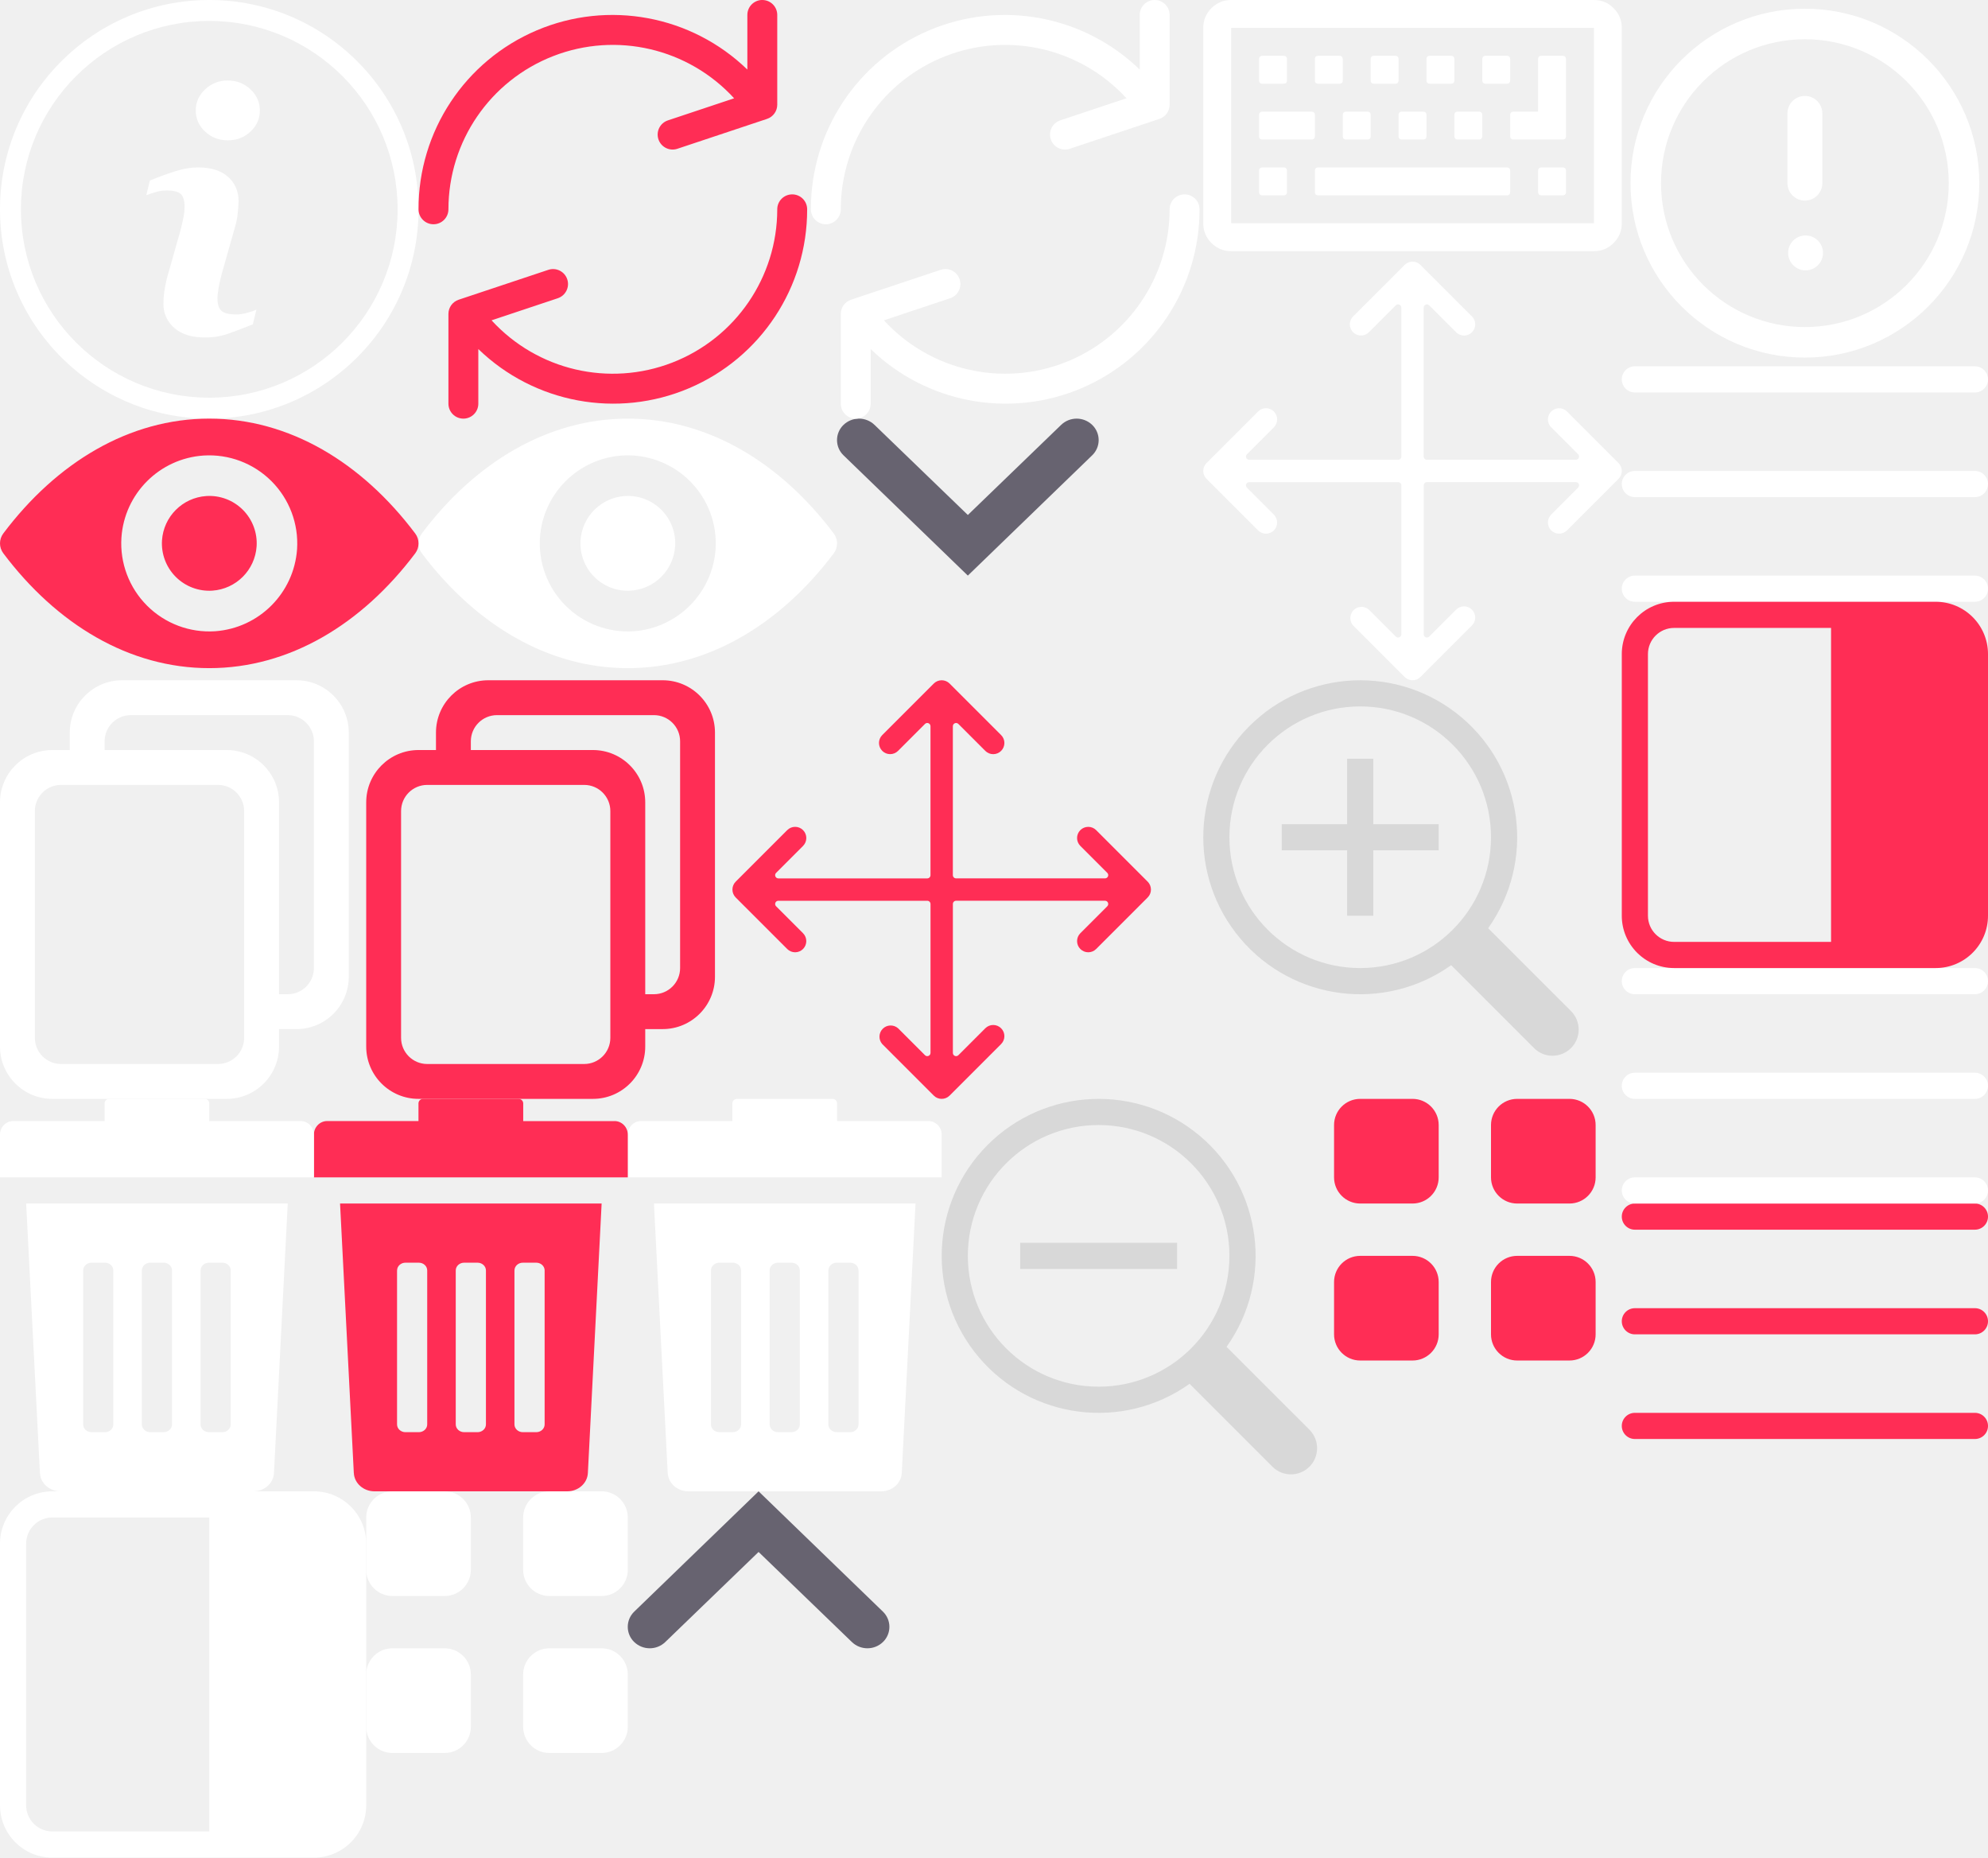
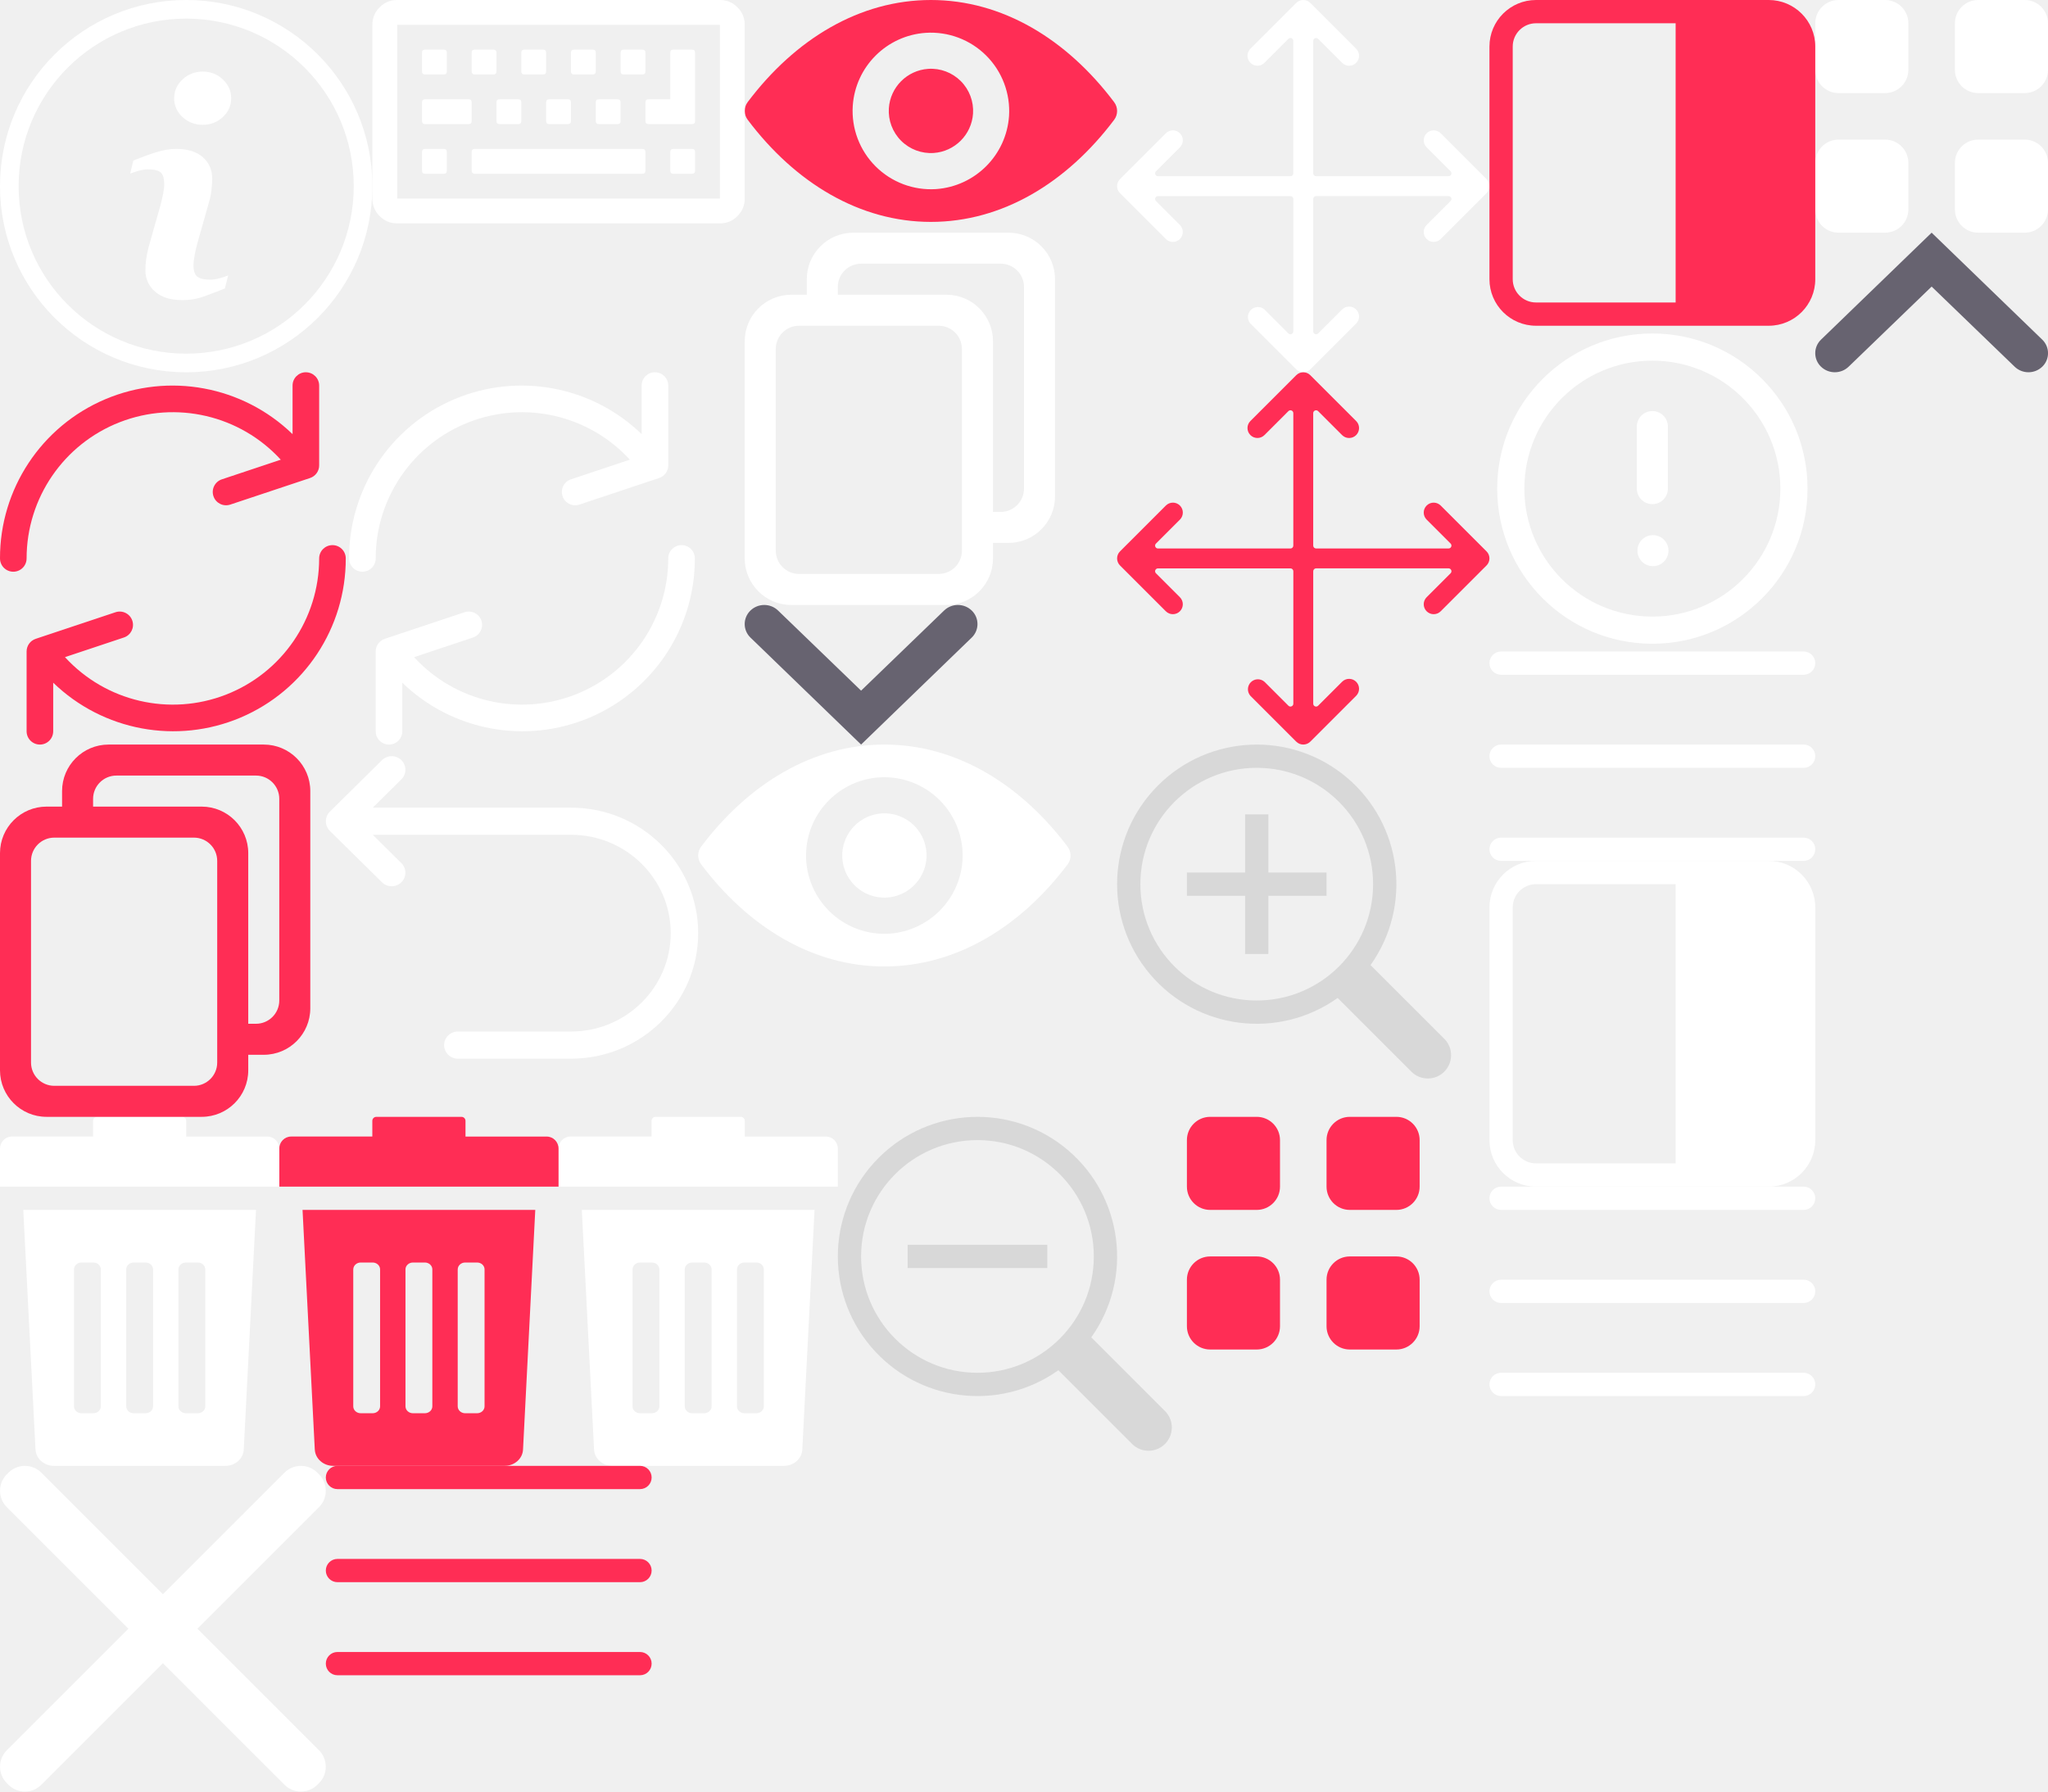
- <svg xmlns="http://www.w3.org/2000/svg" width="76" height="71" viewBox="0 0 76 71">
-   <svg width="14" height="14" viewBox="0 0 14 14" id="alert" x="62">
+ <svg xmlns="http://www.w3.org/2000/svg" width="88" height="77" viewBox="0 0 88 77">
+   <svg width="14" height="14" viewBox="0 0 14 14" id="alert" x="64" y="14">
    <g fill="none" fill-rule="evenodd">
      <path d="M-1-1h16v16H-1z" />
      <path fill="#FFF" d="M7 13.667A6.667 6.667 0 1 1 7 .333a6.667 6.667 0 0 1 0 13.334zM7 12.5a5.5 5.5 0 1 0 0-11 5.5 5.5 0 0 0 0 11zm0-8.833c.368 0 .667.298.667.666V7a.667.667 0 0 1-1.334 0V4.333c0-.368.299-.666.667-.666zM7 9a.667.667 0 1 1 0 1.333A.667.667 0 0 1 7 9z" />
    </g>
  </svg>
-   <svg width="10" height="6" viewBox="0 0 10 6" id="arrow-down" x="32" y="16">
+   <svg width="10" height="6" viewBox="0 0 10 6" id="arrow-down" x="32" y="26">
    <g fill="none" fill-rule="evenodd">
      <path d="M-7-9h24v24H-7z" />
      <path fill="#676370" d="M5 6l4.756-4.6A.806.806 0 0 0 9.758.244.856.856 0 0 0 8.566.24L5 3.683 1.434.241A.856.856 0 0 0 .242.244.806.806 0 0 0 .244 1.4L5 6z" />
    </g>
  </svg>
-   <svg width="10" height="6" viewBox="0 0 10 6" id="arrow-up" x="24" y="57">
+   <svg width="10" height="6" viewBox="0 0 10 6" id="arrow-up" x="78" y="10">
    <g fill="none" fill-rule="evenodd">
      <path d="M-7-9h24v24H-7z" />
      <path fill="#676370" d="M5 0l4.756 4.6a.806.806 0 0 1 .002 1.156.856.856 0 0 1-1.192.003L5 2.317 1.434 5.759a.856.856 0 0 1-1.192-.003A.806.806 0 0 1 .244 4.6L5 0z" />
    </g>
  </svg>
-   <svg width="12" height="15" viewBox="0 0 12 15" id="delete" x="24" y="42">
+   <svg width="14" height="14" viewBox="0 0 14 14" id="close" y="63">
+     <g fill="none" fill-rule="evenodd">
+       <path d="M-5-5h24v24H-5z" />
+       <path fill="#FFF" d="M13.706.363l-.069-.069a1 1 0 0 0-1.414 0L7 5.517 1.777.294a1 1 0 0 0-1.414 0L.294.363a1 1 0 0 0 0 1.414L5.517 7 .294 12.223a1 1 0 0 0 0 1.414l.069.069a1 1 0 0 0 1.414 0L7 8.483l5.223 5.223a1 1 0 0 0 1.414 0l.069-.069a1 1 0 0 0 0-1.414L8.483 7l5.223-5.223a1 1 0 0 0 0-1.414z" />
+     </g>
+   </svg>
+   <svg width="12" height="15" viewBox="0 0 12 15" id="delete" x="24" y="48">
    <g fill="none" fill-rule="evenodd">
      <path d="M-6-4h24v24H-6z" />
      <path fill="#FFF" fill-rule="nonzero" d="M1.526 14.299L1 4h10l-.526 10.299c-.018.392-.366.701-.79.701H2.316c-.423 0-.771-.31-.789-.701zm6.141-7.741v5.884c0 .164.144.297.32.297h.514c.177 0 .32-.133.32-.297V6.558c0-.164-.143-.297-.32-.297h-.513c-.177 0-.32.133-.32.297zm-2.244 0v5.884c0 .164.144.297.32.297h.513c.178 0 .321-.133.321-.297V6.558c0-.164-.144-.297-.32-.297h-.513c-.178 0-.321.133-.321.297zm-2.244 0v5.884c0 .164.143.297.32.297h.513c.177 0 .32-.133.32-.297V6.558c0-.164-.143-.297-.32-.297H3.5c-.177 0-.32.133-.32.297zm8.313-5.71c.28 0 .508.232.508.52V3H0V1.367c0-.287.228-.52.508-.52h3.49V.174c0-.095.076-.173.17-.173h3.664c.094 0 .17.078.17.173v.675h3.49z" />
    </g>
  </svg>
-   <svg width="12" height="15" viewBox="0 0 12 15" id="delete-active" x="12" y="42">
+   <svg width="12" height="15" viewBox="0 0 12 15" id="delete-active" x="12" y="48">
    <g fill="none" fill-rule="evenodd">
      <path d="M-6-4h24v24H-6z" />
      <path fill="#FF2D55" fill-rule="nonzero" d="M1.526 14.299L1 4h10l-.526 10.299c-.018.392-.366.701-.79.701H2.316c-.423 0-.771-.31-.789-.701zm6.141-7.741v5.884c0 .164.144.297.32.297h.514c.177 0 .32-.133.32-.297V6.558c0-.164-.143-.297-.32-.297h-.513c-.177 0-.32.133-.32.297zm-2.244 0v5.884c0 .164.144.297.32.297h.513c.178 0 .321-.133.321-.297V6.558c0-.164-.144-.297-.32-.297h-.513c-.178 0-.321.133-.321.297zm-2.244 0v5.884c0 .164.143.297.32.297h.513c.177 0 .32-.133.32-.297V6.558c0-.164-.143-.297-.32-.297H3.5c-.177 0-.32.133-.32.297zm8.313-5.71c.28 0 .508.232.508.52V3H0V1.367c0-.287.228-.52.508-.52h3.49V.174c0-.095.076-.173.17-.173h3.664c.094 0 .17.078.17.173v.675h3.49z" />
    </g>
  </svg>
-   <svg width="12" height="15" viewBox="0 0 12 15" id="delete-icon" y="42">
+   <svg width="12" height="15" viewBox="0 0 12 15" id="delete-icon" y="48">
    <g fill="none" fill-rule="evenodd">
      <path d="M-6-4h24v24H-6z" />
      <path fill="#FFF" fill-rule="nonzero" d="M1.526 14.299L1 4h10l-.526 10.299c-.018.392-.366.701-.79.701H2.316c-.423 0-.771-.31-.789-.701zm6.141-7.741v5.884c0 .164.144.297.32.297h.514c.177 0 .32-.133.32-.297V6.558c0-.164-.143-.297-.32-.297h-.513c-.177 0-.32.133-.32.297zm-2.244 0v5.884c0 .164.144.297.32.297h.513c.178 0 .321-.133.321-.297V6.558c0-.164-.144-.297-.32-.297h-.513c-.178 0-.321.133-.321.297zm-2.244 0v5.884c0 .164.143.297.32.297h.513c.177 0 .32-.133.32-.297V6.558c0-.164-.143-.297-.32-.297H3.5c-.177 0-.32.133-.32.297zm8.313-5.71c.28 0 .508.232.508.52V3H0V1.367c0-.287.228-.52.508-.52h3.49V.174c0-.095.076-.173.17-.173h3.664c.094 0 .17.078.17.173v.675h3.49z" />
    </g>
  </svg>
-   <svg width="14" height="16" viewBox="0 0 14 16" id="duplicate" y="26">
+   <svg width="14" height="16" viewBox="0 0 14 16" id="duplicate" x="32" y="10">
    <g fill="none" fill-rule="evenodd">
      <path d="M-5-4h24v24H-5z" />
      <path fill="#FFF" d="M2.667 2.667H2a2 2 0 0 0-2 2V14a2 2 0 0 0 2 2h6.667a2 2 0 0 0 2-2v-.667h.666a2 2 0 0 0 2-2V2a2 2 0 0 0-2-2H4.667a2 2 0 0 0-2 2v.667zm1.333 0v-.334a1 1 0 0 1 1-1h6a1 1 0 0 1 1 1V11a1 1 0 0 1-1 1h-.333V4.667a2 2 0 0 0-2-2H4zM1.333 5a1 1 0 0 1 1-1h6a1 1 0 0 1 1 1v8.667a1 1 0 0 1-1 1h-6a1 1 0 0 1-1-1V5z" />
    </g>
  </svg>
-   <svg width="14" height="16" viewBox="0 0 14 16" id="duplicate-active" x="14" y="26">
+   <svg width="14" height="16" viewBox="0 0 14 16" id="duplicate-active" y="32">
    <g fill="none" fill-rule="evenodd">
      <path d="M-5-4h24v24H-5z" />
      <path fill="#FF2D55" d="M2.667 2.667H2a2 2 0 0 0-2 2V14a2 2 0 0 0 2 2h6.667a2 2 0 0 0 2-2v-.667h.666a2 2 0 0 0 2-2V2a2 2 0 0 0-2-2H4.667a2 2 0 0 0-2 2v.667zm1.333 0v-.334a1 1 0 0 1 1-1h6a1 1 0 0 1 1 1V11a1 1 0 0 1-1 1h-.333V4.667a2 2 0 0 0-2-2H4zM1.333 5a1 1 0 0 1 1-1h6a1 1 0 0 1 1 1v8.667a1 1 0 0 1-1 1h-6a1 1 0 0 1-1-1V5z" />
    </g>
  </svg>
-   <svg width="10" height="10" viewBox="0 0 10 10" id="grid" x="14" y="57">
+   <svg width="10" height="10" viewBox="0 0 10 10" id="grid" x="78">
    <g fill="none" fill-rule="evenodd">
      <path d="M-7-7h24v24H-7z" />
      <path fill="#FFF" d="M1 0h2a1 1 0 0 1 1 1v2a1 1 0 0 1-1 1H1a1 1 0 0 1-1-1V1a1 1 0 0 1 1-1zm6 0h2a1 1 0 0 1 1 1v2a1 1 0 0 1-1 1H7a1 1 0 0 1-1-1V1a1 1 0 0 1 1-1zm0 6h2a1 1 0 0 1 1 1v2a1 1 0 0 1-1 1H7a1 1 0 0 1-1-1V7a1 1 0 0 1 1-1zM1 6h2a1 1 0 0 1 1 1v2a1 1 0 0 1-1 1H1a1 1 0 0 1-1-1V7a1 1 0 0 1 1-1z" />
    </g>
  </svg>
-   <svg width="10" height="10" viewBox="0 0 10 10" id="grid-active" x="51" y="42">
+   <svg width="10" height="10" viewBox="0 0 10 10" id="grid-active" x="51" y="48">
    <g fill="none" fill-rule="evenodd">
      <path d="M-7-7h24v24H-7z" />
      <path fill="#FF2D55" d="M1 0h2a1 1 0 0 1 1 1v2a1 1 0 0 1-1 1H1a1 1 0 0 1-1-1V1a1 1 0 0 1 1-1zm6 0h2a1 1 0 0 1 1 1v2a1 1 0 0 1-1 1H7a1 1 0 0 1-1-1V1a1 1 0 0 1 1-1zm0 6h2a1 1 0 0 1 1 1v2a1 1 0 0 1-1 1H7a1 1 0 0 1-1-1V7a1 1 0 0 1 1-1zM1 6h2a1 1 0 0 1 1 1v2a1 1 0 0 1-1 1H1a1 1 0 0 1-1-1V7a1 1 0 0 1 1-1z" />
    </g>
  </svg>
  <svg width="16" height="16" viewBox="0 0 16 16" id="info">
    <g fill="none" fill-rule="evenodd">
      <path d="M-4-4h24v24H-4z" />
      <path fill="#FFF" d="M8 16A8 8 0 1 1 8 0a8 8 0 0 1 0 16zm0-.8A7.2 7.2 0 1 0 8 .8a7.2 7.2 0 0 0 0 14.4zm1.665-2.802c-.412.163-.74.286-.985.372a2.6 2.6 0 0 1-.855.128c-.499 0-.887-.122-1.163-.366a1.178 1.178 0 0 1-.414-.925c0-.146.01-.295.03-.447.022-.151.055-.322.1-.514l.516-1.82c.045-.175.084-.34.116-.495.03-.156.046-.299.046-.429 0-.231-.049-.394-.144-.485-.097-.092-.279-.137-.55-.137-.133 0-.27.02-.41.061a5.82 5.82 0 0 0-.359.12L5.73 6.9c.337-.138.66-.256.968-.353.308-.099.6-.148.874-.148.495 0 .877.12 1.146.36.267.238.402.55.402.931 0 .08-.01.219-.028.418-.018.2-.053.382-.103.55l-.513 1.814a5.232 5.232 0 0 0-.113.499c-.033.186-.05.328-.05.424 0 .24.054.405.163.493.107.087.294.131.56.131.125 0 .265-.022.424-.066a2.41 2.41 0 0 0 .342-.115l-.137.56zm-.09-7.367c-.24.222-.528.333-.864.333-.336 0-.626-.11-.867-.333a1.064 1.064 0 0 1-.361-.808c0-.315.122-.585.36-.81a1.23 1.23 0 0 1 .868-.336c.336 0 .625.111.863.336.24.225.36.495.36.81 0 .317-.12.586-.36.808z" />
    </g>
  </svg>
-   <svg width="14" height="9" viewBox="0 0 14 9" id="list" x="62" y="14">
+   <svg width="14" height="9" viewBox="0 0 14 9" id="list" x="64" y="28">
    <g fill="none" fill-rule="evenodd">
      <path d="M-5-7h24v24H-5z" />
      <path fill="#FFF" d="M.5 0h13a.5.5 0 1 1 0 1H.5a.5.5 0 0 1 0-1zm0 4h13a.5.5 0 1 1 0 1H.5a.5.5 0 1 1 0-1zm0 4h13a.5.5 0 1 1 0 1H.5a.5.5 0 1 1 0-1z" />
    </g>
  </svg>
-   <svg width="14" height="9" viewBox="0 0 14 9" id="list-active" x="62" y="46">
+   <svg width="14" height="9" viewBox="0 0 14 9" id="list-active" x="14" y="63">
    <g fill="none" fill-rule="evenodd">
      <path d="M-5-7h24v24H-5z" />
      <path fill="#FF2D55" d="M.5 0h13a.5.5 0 1 1 0 1H.5a.5.5 0 0 1 0-1zm0 4h13a.5.5 0 1 1 0 1H.5a.5.5 0 1 1 0-1zm0 4h13a.5.5 0 1 1 0 1H.5a.5.5 0 1 1 0-1z" />
    </g>
  </svg>
-   <svg width="14" height="9" viewBox="0 0 14 9" id="list-icon" x="62" y="37">
+   <svg width="14" height="9" viewBox="0 0 14 9" id="list-icon" x="64" y="51">
    <g fill="none" fill-rule="evenodd">
      <path d="M-5-7h24v24H-5z" />
      <path fill="#FFF" d="M.5 0h13a.5.5 0 1 1 0 1H.5a.5.5 0 0 1 0-1zm0 4h13a.5.5 0 1 1 0 1H.5a.5.5 0 1 1 0-1zm0 4h13a.5.5 0 1 1 0 1H.5a.5.5 0 1 1 0-1z" />
    </g>
  </svg>
-   <svg width="16" height="16" viewBox="0 0 16 16" id="move" x="46" y="10">
+   <svg width="16" height="16" viewBox="0 0 16 16" id="move" x="48">
    <g fill="none" fill-rule="evenodd">
      <path d="M-4-4h24v24H-4z" />
      <path fill="#FFF" d="M15.875 7.698l-1.97-1.97a.427.427 0 0 0-.604.604l1.03 1.03a.123.123 0 0 1-.088.21H8.551a.123.123 0 0 1-.124-.123V1.757c0-.11.133-.165.211-.087l1.03 1.03a.427.427 0 0 0 .604-.605L8.302.125a.428.428 0 0 0-.604 0l-1.97 1.97a.427.427 0 0 0 .604.604l1.03-1.03a.123.123 0 0 1 .21.088v5.692a.123.123 0 0 1-.123.124H1.757a.123.123 0 0 1-.087-.211l1.03-1.03a.427.427 0 0 0-.605-.604l-1.97 1.97a.428.428 0 0 0 0 .604l1.97 1.97a.427.427 0 0 0 .604-.604l-1.03-1.03a.123.123 0 0 1 .088-.21h5.692c.068 0 .124.055.124.123v5.692c0 .11-.133.165-.211.088l-1.03-1.03a.428.428 0 0 0-.604.604l1.97 1.97a.428.428 0 0 0 .604 0l1.97-1.97a.427.427 0 0 0-.604-.604l-1.03 1.03a.123.123 0 0 1-.21-.088V8.551c0-.068.055-.124.123-.124h5.692c.11 0 .165.133.088.211l-1.03 1.03a.427.427 0 0 0 .604.604l1.97-1.97a.428.428 0 0 0 0-.604z" />
    </g>
  </svg>
-   <svg width="16" height="16" viewBox="0 0 16 16" id="move-active" x="28" y="26">
+   <svg width="16" height="16" viewBox="0 0 16 16" id="move-active" x="48" y="16">
    <g fill="none" fill-rule="evenodd">
      <path d="M-4-4h24v24H-4z" />
      <path fill="#FF2D55" d="M15.875 7.698l-1.97-1.97a.427.427 0 0 0-.604.604l1.03 1.03a.123.123 0 0 1-.088.21H8.551a.123.123 0 0 1-.124-.123V1.757c0-.11.133-.165.211-.087l1.03 1.03a.427.427 0 0 0 .604-.605L8.302.125a.428.428 0 0 0-.604 0l-1.97 1.97a.427.427 0 0 0 .604.604l1.03-1.03a.123.123 0 0 1 .21.088v5.692a.123.123 0 0 1-.123.124H1.757a.123.123 0 0 1-.087-.211l1.03-1.03a.427.427 0 0 0-.605-.604l-1.97 1.97a.428.428 0 0 0 0 .604l1.97 1.97a.427.427 0 0 0 .604-.604l-1.03-1.03a.123.123 0 0 1 .088-.21h5.692c.068 0 .124.055.124.123v5.692c0 .11-.133.165-.211.088l-1.03-1.03a.428.428 0 0 0-.604.604l1.97 1.97a.428.428 0 0 0 .604 0l1.97-1.97a.427.427 0 0 0-.604-.604l-1.03 1.03a.123.123 0 0 1-.21-.088V8.551c0-.068.055-.124.123-.124h5.692c.11 0 .165.133.088.211l-1.03 1.03a.427.427 0 0 0 .604.604l1.97-1.97a.428.428 0 0 0 0-.604z" />
    </g>
  </svg>
-   <svg width="16" height="10" viewBox="0 0 16 10" id="preview" x="16" y="16">
+   <svg width="16" height="10" viewBox="0 0 16 10" id="preview" x="30" y="32">
    <g fill="none" fill-rule="evenodd">
      <path d="M-4-7h24v24H-4z" />
      <path fill="#FFF" fill-rule="nonzero" d="M8 0C4.943 0 2.17 1.672.125 4.39a.633.633 0 0 0 0 .755C2.171 7.865 4.943 9.537 8 9.537c3.057 0 5.83-1.672 7.875-4.389a.633.633 0 0 0 0-.756C13.829 1.672 11.057 0 8 0zm.22 8.127a3.367 3.367 0 0 1-3.578-3.578A3.373 3.373 0 0 1 7.78 1.411a3.367 3.367 0 0 1 3.577 3.577A3.383 3.383 0 0 1 8.22 8.127zm-.102-1.552a1.81 1.81 0 0 1-1.925-1.924 1.82 1.82 0 0 1 1.692-1.692A1.81 1.81 0 0 1 9.81 4.883a1.82 1.82 0 0 1-1.692 1.692z" />
    </g>
  </svg>
-   <svg width="16" height="10" viewBox="0 0 16 10" id="preview-active" y="16">
+   <svg width="16" height="10" viewBox="0 0 16 10" id="preview-active" x="32">
    <g fill="none" fill-rule="evenodd">
      <path d="M-4-7h24v24H-4z" />
      <path fill="#FF2D55" fill-rule="nonzero" d="M8 0C4.943 0 2.17 1.672.125 4.39a.633.633 0 0 0 0 .755C2.171 7.865 4.943 9.537 8 9.537c3.057 0 5.83-1.672 7.875-4.389a.633.633 0 0 0 0-.756C13.829 1.672 11.057 0 8 0zm.22 8.127a3.367 3.367 0 0 1-3.578-3.578A3.373 3.373 0 0 1 7.78 1.411a3.367 3.367 0 0 1 3.577 3.577A3.383 3.383 0 0 1 8.22 8.127zm-.102-1.552a1.81 1.81 0 0 1-1.925-1.924 1.82 1.82 0 0 1 1.692-1.692A1.81 1.81 0 0 1 9.81 4.883a1.82 1.82 0 0 1-1.692 1.692z" />
    </g>
  </svg>
-   <svg width="15" height="16" viewBox="0 0 15 16" id="rotate" x="31">
+   <svg width="15" height="16" viewBox="0 0 15 16" id="rotate" x="15" y="16">
    <g fill="none" fill-rule="evenodd">
      <path d="M-5-4h24v24H-5z" />
      <path fill="#FFF" d="M13.143 0c.315 0 .571.256.571.571V4a.571.571 0 0 1-.39.544l-3.43 1.143a.572.572 0 0 1-.36-1.086l2.531-.844A6.286 6.286 0 0 0 1.143 8 .571.571 0 1 1 0 8a7.414 7.414 0 0 1 12.571-5.341V.57c0-.315.256-.571.572-.571zm1.143 7.429a.57.57 0 0 1 .571.571 7.414 7.414 0 0 1-12.571 5.341v2.088a.571.571 0 1 1-1.143 0V12a.572.572 0 0 1 .39-.544l3.43-1.143a.572.572 0 0 1 .36 1.086l-2.531.844A6.286 6.286 0 0 0 13.714 8c0-.316.256-.571.572-.571z" />
    </g>
  </svg>
-   <svg width="15" height="16" viewBox="0 0 15 16" id="rotate-active" x="16">
+   <svg width="15" height="16" viewBox="0 0 15 16" id="rotate-active" y="16">
    <g fill="none" fill-rule="evenodd">
      <path d="M-5-4h24v24H-5z" />
      <path fill="#FF2D55" d="M13.143 0c.315 0 .571.256.571.571V4a.571.571 0 0 1-.39.544l-3.43 1.143a.572.572 0 0 1-.36-1.086l2.531-.844A6.286 6.286 0 0 0 1.143 8 .571.571 0 1 1 0 8a7.414 7.414 0 0 1 12.571-5.341V.57c0-.315.256-.571.572-.571zm1.143 7.429a.57.57 0 0 1 .571.571 7.414 7.414 0 0 1-12.571 5.341v2.088a.571.571 0 1 1-1.143 0V12a.572.572 0 0 1 .39-.544l3.43-1.143a.572.572 0 0 1 .36 1.086l-2.531.844A6.286 6.286 0 0 0 13.714 8c0-.316.256-.571.572-.571z" />
    </g>
  </svg>
-   <svg width="16" height="10" viewBox="0 0 16 10" id="shortcuts" x="46">
+   <svg width="16" height="10" viewBox="0 0 16 10" id="shortcuts" x="16">
    <g fill="none" fill-rule="evenodd">
      <path d="M-4-7h24v24H-4z" />
      <path fill="#FFF" fill-rule="nonzero" d="M15.687.313c.209.208.313.46.313.754v7.466c0 .295-.104.546-.313.754-.208.209-.46.313-.754.313H1.067c-.295 0-.546-.104-.754-.313A1.028 1.028 0 0 1 0 8.533V1.067C0 .772.104.52.313.313.52.104.773 0 1.067 0h13.866c.295 0 .546.104.754.313zm-.754 8.22V1.067H1.067v7.466h13.866zM2.267 7.467c-.09 0-.134-.045-.134-.134v-.8c0-.088.045-.133.134-.133h.8c.089 0 .133.045.133.133v.8c0 .089-.044.134-.133.134h-.8zm0-2.134c-.09 0-.134-.044-.134-.133v-.8c0-.089.045-.133.134-.133h1.866c.09 0 .134.044.134.133v.8c0 .089-.045.133-.134.133H2.267zm0-2.133c-.09 0-.134-.045-.134-.133v-.8c0-.09.045-.134.134-.134h.8c.089 0 .133.045.133.134v.8c0 .088-.044.133-.133.133h-.8zM11.6 6.4c.089 0 .133.045.133.133v.8c0 .09-.044.134-.133.134H4.4c-.089 0-.133-.045-.133-.134v-.8c0-.088.044-.133.133-.133h7.2zM5.333 5.2v-.8c0-.089.045-.133.134-.133h.8c.089 0 .133.044.133.133v.8c0 .089-.044.133-.133.133h-.8c-.09 0-.134-.044-.134-.133zm-.933-2c-.089 0-.133-.045-.133-.133v-.8c0-.09.044-.134.133-.134h.8c.089 0 .133.045.133.134v.8c0 .088-.044.133-.133.133h-.8zm3.067 2v-.8c0-.089.044-.133.133-.133h.8c.089 0 .133.044.133.133v.8c0 .089-.044.133-.133.133h-.8c-.089 0-.133-.044-.133-.133zm-.934-2c-.089 0-.133-.045-.133-.133v-.8c0-.09.044-.134.133-.134h.8c.09 0 .134.045.134.134v.8c0 .088-.045.133-.134.133h-.8zm3.067 2v-.8c0-.089.044-.133.133-.133h.8c.09 0 .133.044.133.133v.8c0 .089-.044.133-.133.133h-.8c-.089 0-.133-.044-.133-.133zm4.133 1.2c.09 0 .134.045.134.133v.8c0 .09-.045.134-.134.134h-.8c-.089 0-.133-.045-.133-.134v-.8c0-.088.044-.133.133-.133h.8zM8.667 3.2c-.09 0-.134-.045-.134-.133v-.8c0-.09.045-.134.134-.134h.8c.089 0 .133.045.133.134v.8c0 .088-.044.133-.133.133h-.8zm2.133 0c-.089 0-.133-.045-.133-.133v-.8c0-.09.044-.134.133-.134h.8c.089 0 .133.045.133.134v.8c0 .088-.044.133-.133.133h-.8zm.933 2v-.8c0-.089.045-.133.134-.133h.933v-2c0-.09.044-.134.133-.134h.8c.09 0 .134.045.134.134V5.2c0 .089-.045.133-.134.133h-1.866c-.09 0-.134-.044-.134-.133z" />
    </g>
  </svg>
-   <svg width="14" height="14" viewBox="0 0 14 14" id="sidebar" y="57">
+   <svg width="14" height="14" viewBox="0 0 14 14" id="sidebar" x="64" y="37">
    <g fill="none" fill-rule="evenodd">
      <path d="M-5-5h24v24H-5z" />
      <path fill="#FFF" d="M2 0h10a2 2 0 0 1 2 2v10a2 2 0 0 1-2 2H2a2 2 0 0 1-2-2V2a2 2 0 0 1 2-2zm0 1a1 1 0 0 0-1 1v10a1 1 0 0 0 1 1h6V1H2z" />
    </g>
  </svg>
-   <svg width="14" height="14" viewBox="0 0 14 14" id="sidebar-active" x="62" y="23">
+   <svg width="14" height="14" viewBox="0 0 14 14" id="sidebar-active" x="64">
    <g fill="none" fill-rule="evenodd">
      <path d="M-5-5h24v24H-5z" />
      <path fill="#FF2D55" d="M2 0h10a2 2 0 0 1 2 2v10a2 2 0 0 1-2 2H2a2 2 0 0 1-2-2V2a2 2 0 0 1 2-2zm0 1a1 1 0 0 0-1 1v10a1 1 0 0 0 1 1h6V1H2z" />
    </g>
  </svg>
-   <svg width="15" height="15" viewBox="0 0 15 15" id="zoom-in" x="46" y="26">
+   <svg width="16" height="14" viewBox="0 0 16 14" id="undo" x="14" y="32">
+     <g fill="none" fill-rule="evenodd">
+       <path d="M-4-5h24v24H-4z" />
+       <path fill="#FFF" d="M10.541 13.5H5.673a.586.586 0 0 1-.59-.583c0-.322.265-.584.59-.584h4.868c2.36 0 4.279-1.896 4.279-4.228 0-2.33-1.92-4.227-4.279-4.227H2.016l1.231 1.217a.58.58 0 0 1 0 .824.594.594 0 0 1-.834 0L.173 3.71a.048.048 0 0 1-.004-.005l-.001-.001a.582.582 0 0 1-.123-.63.599.599 0 0 1 .132-.193L2.413.67a.595.595 0 0 1 .834 0 .578.578 0 0 1 0 .825L2.016 2.713h8.525c3.01 0 5.459 2.42 5.459 5.393 0 2.975-2.449 5.394-5.459 5.394z" />
+     </g>
+   </svg>
+   <svg width="15" height="15" viewBox="0 0 15 15" id="zoom-in" x="48" y="32">
    <g fill="none" fill-rule="evenodd">
      <path d="M-5-5h24v24H-5z" />
      <path fill="#D8D8D8" d="M10.89 9.477l3.181 3.18a1 1 0 0 1-1.414 1.414l-3.18-3.18a6 6 0 1 1 1.414-1.414zM6 11A5 5 0 1 0 6 1a5 5 0 0 0 0 10zm-.5-5.5V3h1v2.5H9v1H6.5V9h-1V6.5H3v-1h2.5z" />
    </g>
  </svg>
-   <svg width="15" height="15" viewBox="0 0 15 15" id="zoom-out" x="36" y="42">
+   <svg width="15" height="15" viewBox="0 0 15 15" id="zoom-out" x="36" y="48">
    <g fill="none" fill-rule="evenodd">
      <path d="M-5-5h24v24H-5z" />
      <path fill="#D8D8D8" d="M10.89 9.477l3.181 3.18a1 1 0 0 1-1.414 1.414l-3.18-3.18a6 6 0 1 1 1.414-1.414zM6 11A5 5 0 1 0 6 1a5 5 0 0 0 0 10zM3 5.5h6v1H3v-1z" />
    </g>
  </svg>
</svg>
